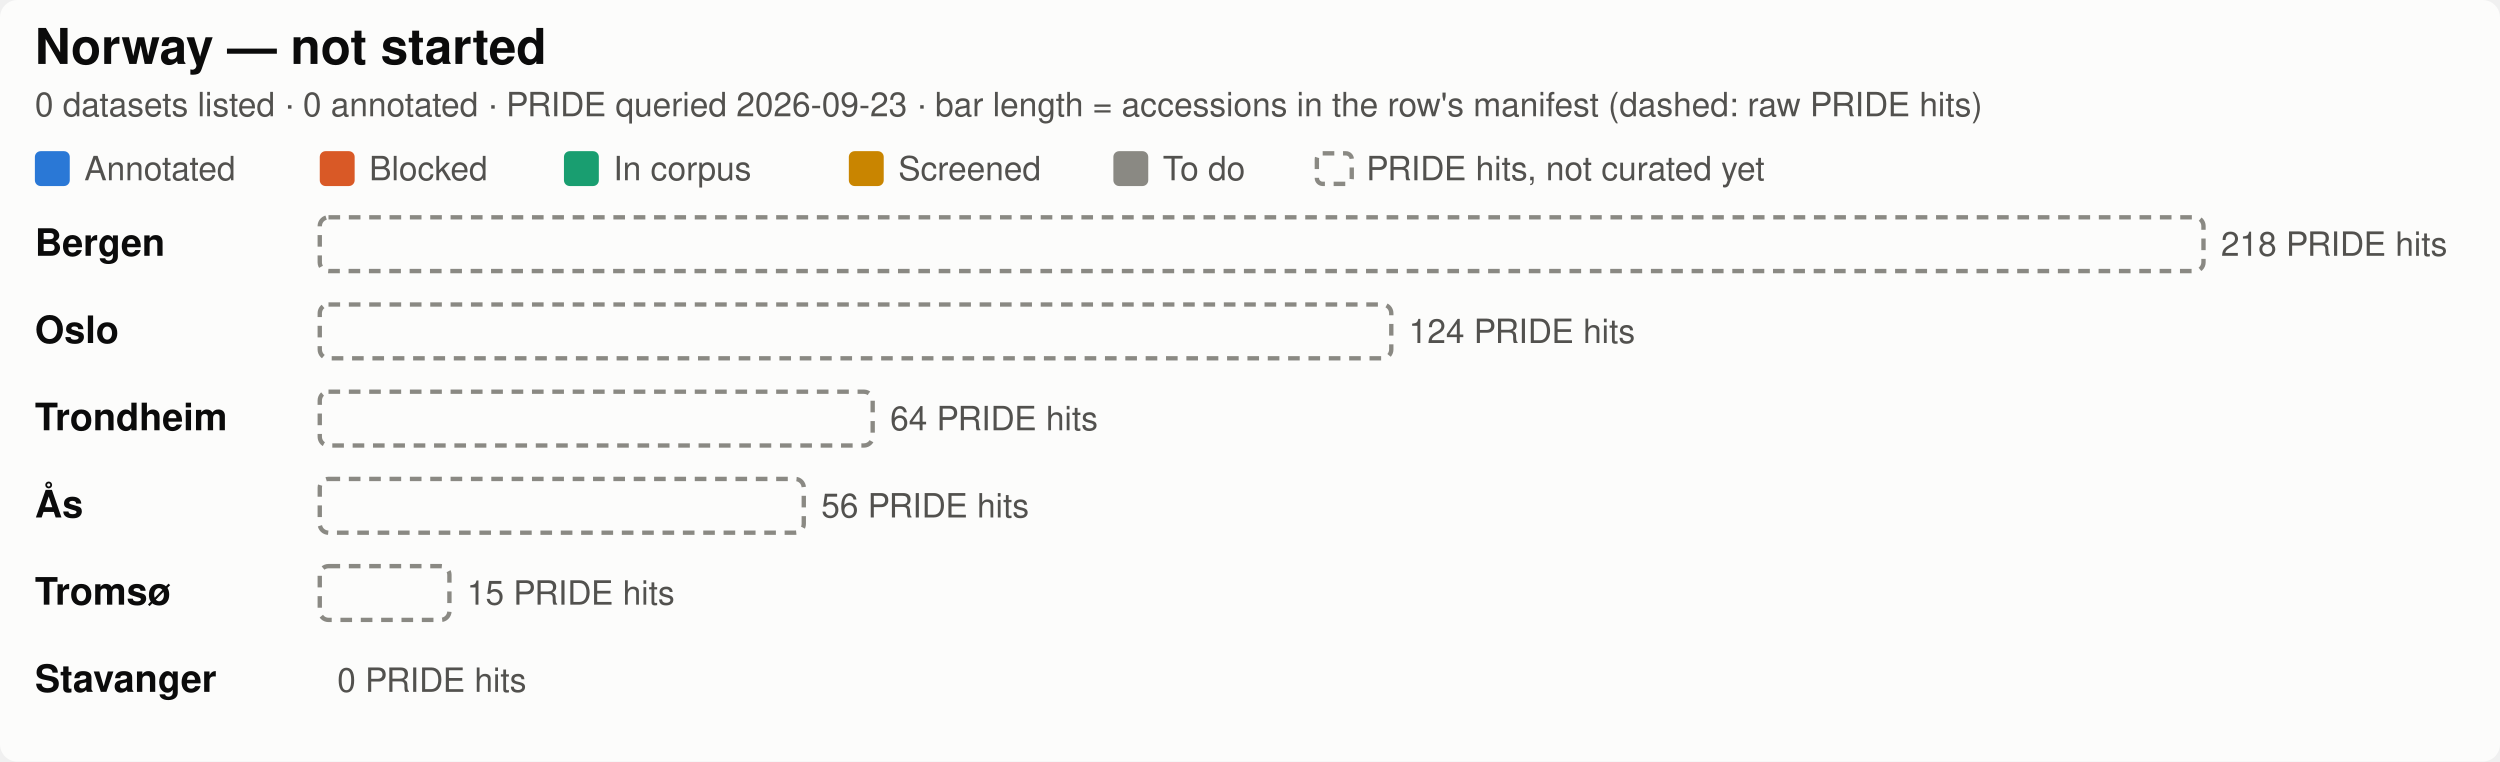
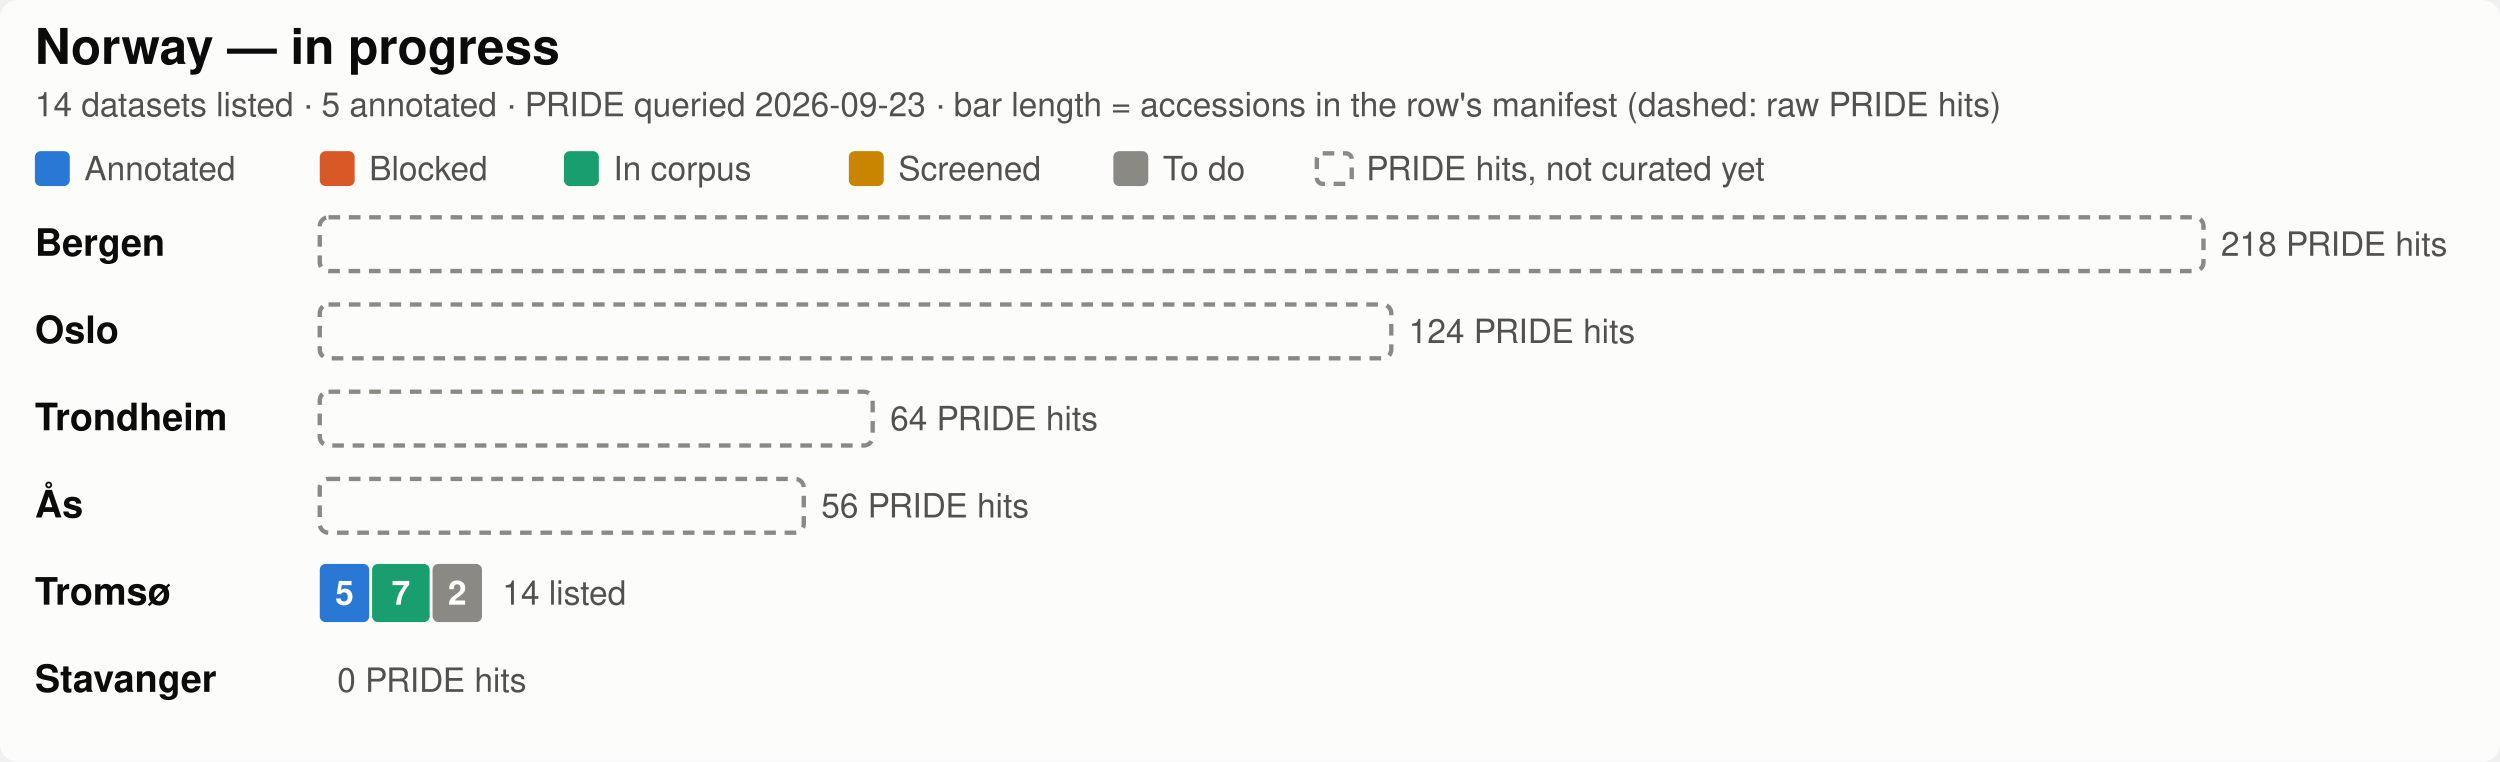
<svg xmlns="http://www.w3.org/2000/svg" width="860" height="262" viewBox="0 0 860 262" role="img" aria-label="Norway SDRF progress by city">
  <style>
  .bg { fill: #fcfcfb; }
  .title { fill: #0b0b0b; font-size: 17px; font-weight: 600; }
  .city { fill: #0b0b0b; font-size: 13px; font-weight: 600; }
  .sub, .legend, .total { fill: #52514e; font-size: 11.5px; }
  .seg { font-size: 11.5px; font-weight: 600; fill: #ffffff; font-variant-numeric: tabular-nums; }
  .uncurated { fill: none; stroke: #8a8983; stroke-width: 1.5; stroke-dasharray: 4 3; }
  text { font-family: -apple-system, "Segoe UI", Helvetica, Arial, sans-serif; }
  .c-annotated { fill: #2a78d6; }
  .c-blocked { fill: #d95926; }
  .c-in_corpus { fill: #199e70; }
  .c-screened { fill: #c98500; }
  .c-todo { fill: #8a8983; }

  @media (prefers-color-scheme: dark) {
    .bg { fill: #1a1a19; }
    .title, .city { fill: #ffffff; }
    .sub, .legend, .total { fill: #c3c2b7; }
    .uncurated { stroke: #8f8e86; }
    .c-annotated { fill: #3987e5; }
    .c-blocked { fill: #d95926; }
    .c-in_corpus { fill: #199e70; }
    .c-screened { fill: #c98500; }
    .c-todo { fill: #6b6a65; }
  }
</style>
  <rect class="bg" width="860" height="262" rx="6" />
-   <text class="title" x="12" y="22">Norway — not started</text>
-   <text class="sub" x="12" y="40">0 datasets listed · 0 annotated · PRIDE queried 2026-09-23 · bar length = accessions in the row's manifest (dashed: raw PRIDE hits)</text>
+   <text class="title" x="12" y="22">Norway — in progress</text>
+   <text class="sub" x="12" y="40">14 datasets listed · 5 annotated · PRIDE queried 2026-09-23 · bar length = accessions in the row's manifest (dashed: raw PRIDE hits)</text>
  <rect class="c-annotated" fill="#2a78d6" x="12" y="52" width="12" height="12" rx="2" />
  <text class="legend" x="29" y="62">Annotated</text>
  <rect class="c-blocked" fill="#d95926" x="110" y="52" width="12" height="12" rx="2" />
  <text class="legend" x="127" y="62">Blocked</text>
  <rect class="c-in_corpus" fill="#199e70" x="194" y="52" width="12" height="12" rx="2" />
  <text class="legend" x="211" y="62">In corpus</text>
  <rect class="c-screened" fill="#c98500" x="292" y="52" width="12" height="12" rx="2" />
  <text class="legend" x="309" y="62">Screened</text>
  <rect class="c-todo" fill="#8a8983" x="383" y="52" width="12" height="12" rx="2" />
  <text class="legend" x="400" y="62">To do</text>
  <rect class="uncurated" fill="none" stroke="#8a8983" x="453" y="52.75" width="12" height="10.5" rx="2" />
  <text class="legend" x="470" y="62">PRIDE hits, not curated yet</text>
  <text class="city" x="12" y="88.0">Bergen</text>
  <rect class="uncurated" fill="none" stroke="#8a8983" x="110" y="74.75" width="648.0" height="18.5" rx="3" />
  <text class="total" x="764.0" y="88.0">218 PRIDE hits</text>
  <text class="city" x="12" y="118.0">Oslo</text>
  <rect class="uncurated" fill="none" stroke="#8a8983" x="110" y="104.75" width="368.6" height="18.5" rx="3" />
  <text class="total" x="484.6" y="118.0">124 PRIDE hits</text>
  <text class="city" x="12" y="148.0">Trondheim</text>
  <rect class="uncurated" fill="none" stroke="#8a8983" x="110" y="134.75" width="190.2" height="18.5" rx="3" />
  <text class="total" x="306.2" y="148.0">64 PRIDE hits</text>
  <text class="city" x="12" y="178.0">Ås</text>
  <rect class="uncurated" fill="none" stroke="#8a8983" x="110" y="164.75" width="166.5" height="18.5" rx="3" />
  <text class="total" x="282.5" y="178.0">56 PRIDE hits</text>
  <text class="city" x="12" y="208.0">Tromsø</text>
-   <rect class="uncurated" fill="none" stroke="#8a8983" x="110" y="194.75" width="44.6" height="18.5" rx="3" />
-   <text class="total" x="160.6" y="208.0">15 PRIDE hits</text>
+   <rect class="c-annotated" fill="#2a78d6" x="110.0" y="194" width="17.0" height="20" rx="2" />
+   <text class="seg" x="118.5" y="208.0" text-anchor="middle">5</text>
+   <rect class="c-in_corpus" fill="#199e70" x="128.0" y="194" width="19.8" height="20" rx="2" />
+   <text class="seg" x="137.9" y="208.0" text-anchor="middle">7</text>
+   <rect class="c-todo" fill="#8a8983" x="148.8" y="194" width="17.0" height="20" rx="2" />
+   <text class="seg" x="157.3" y="208.0" text-anchor="middle">2</text>
+   <text class="total" x="172.8" y="208.0">14 listed</text>
  <text class="city" x="12" y="238.0">Stavanger</text>
  <text class="total" x="116.0" y="238.0">0 PRIDE hits</text>
</svg>
